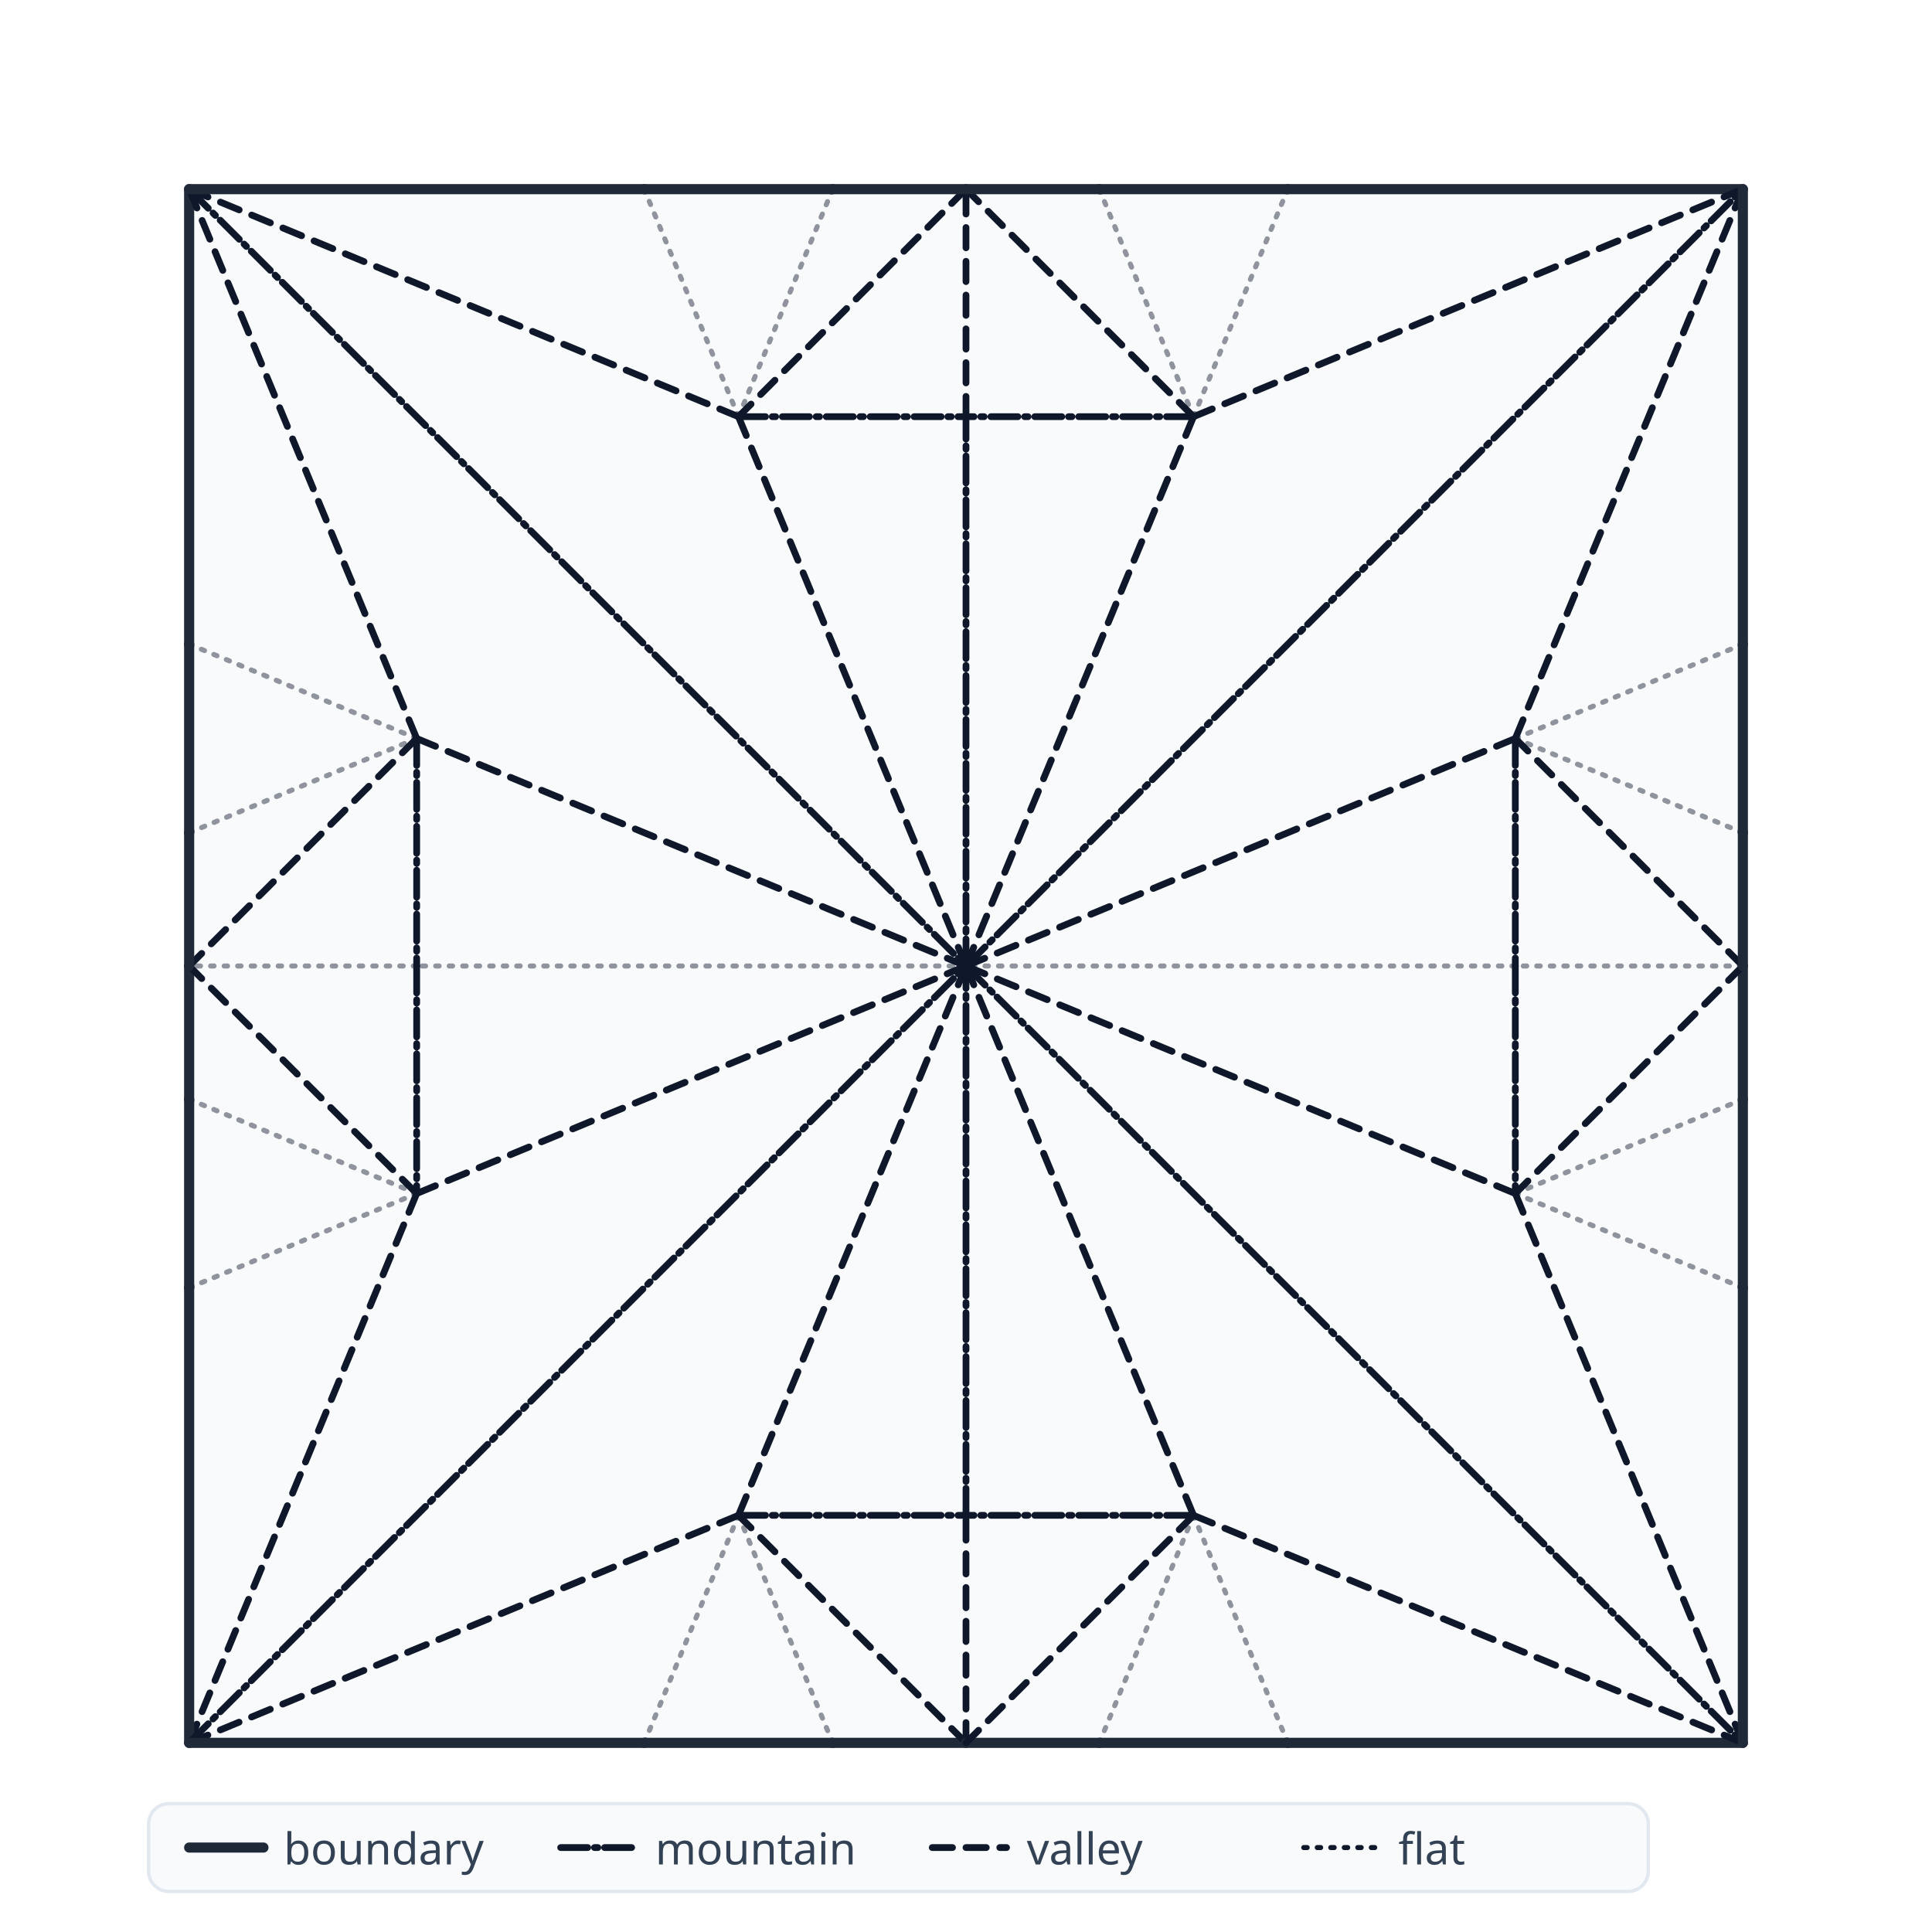
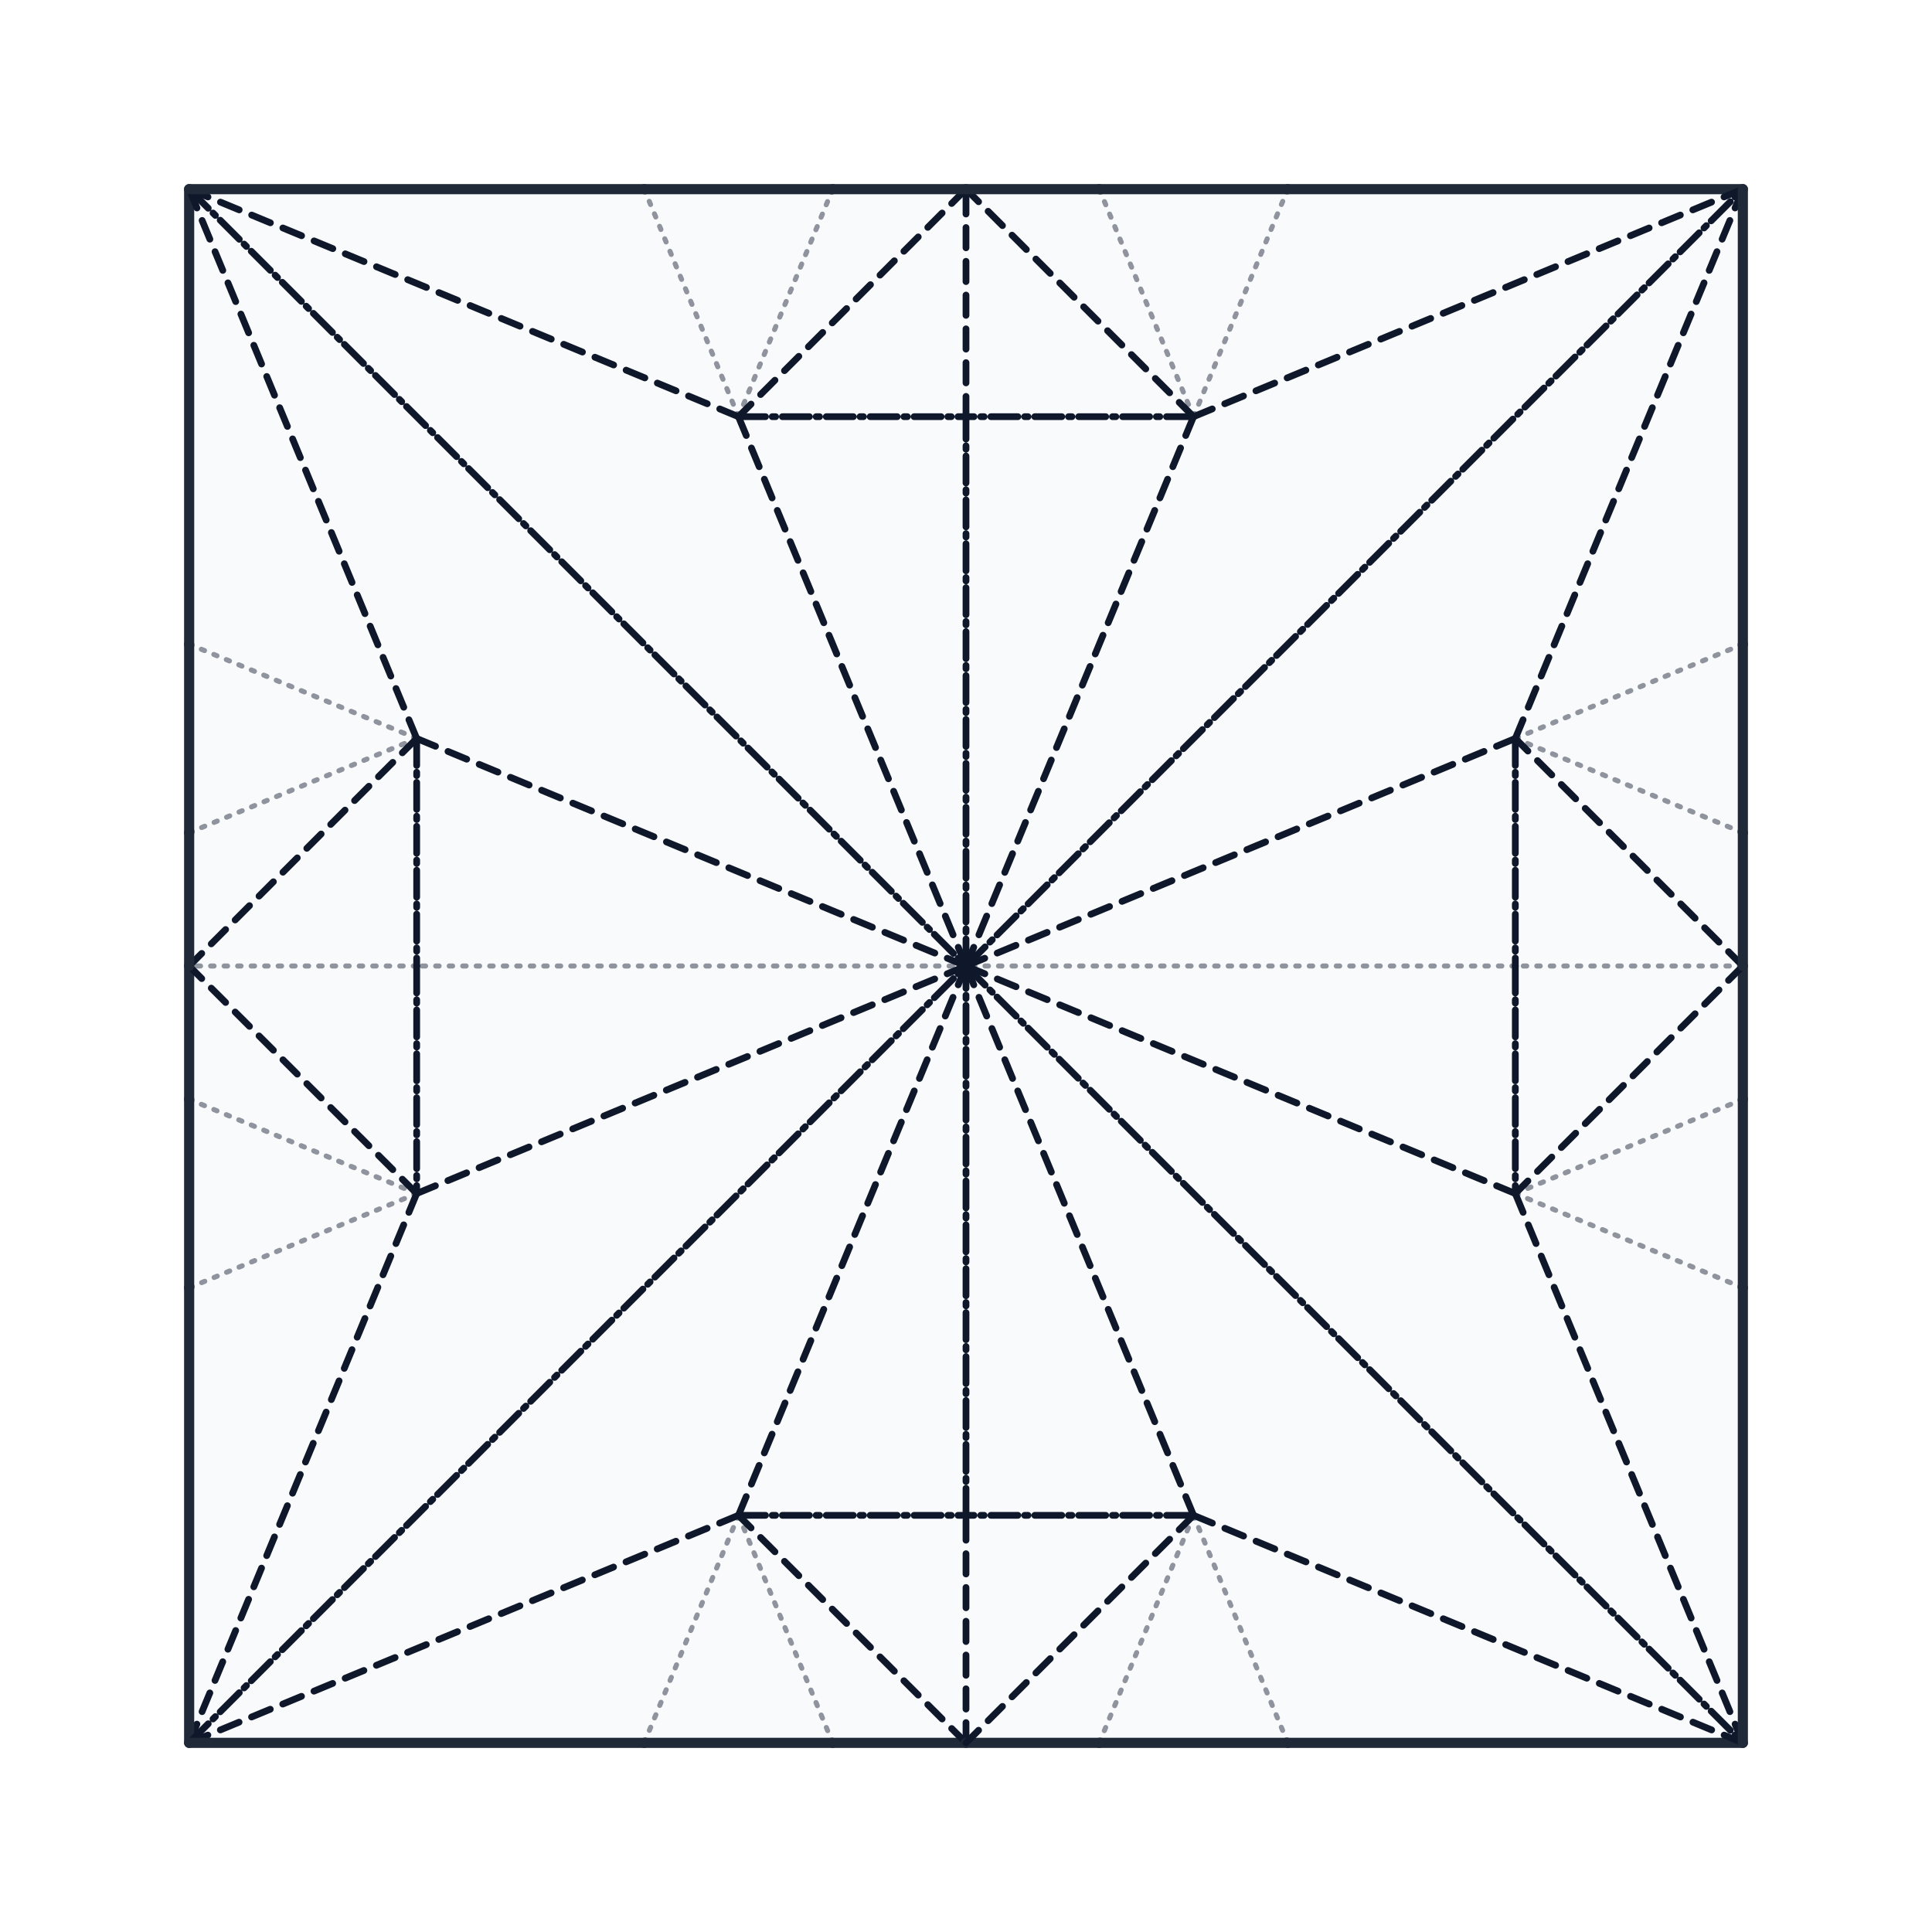
<svg xmlns="http://www.w3.org/2000/svg" width="572" height="572" viewBox="0 0 572 572" font-family="ui-sans-serif, system-ui, sans-serif">
  <defs>
    <filter id="layerShadow" x="-20%" y="-20%" width="140%" height="140%">
      <feDropShadow dx="0" dy="1" stdDeviation="1.1" flood-color="#0f172a" flood-opacity="0.18" />
    </filter>
  </defs>
  <g data-layer="paper">
    <polygon points="56,190.731 56,246.538 123.365,218.635" fill="#f8fafc" stroke="none" data-kind="face" data-face-index="0" />
    <polygon points="56,56 56,190.731 123.365,218.635" fill="#f8fafc" stroke="none" data-kind="face" data-face-index="1" />
    <polygon points="56,325.462 56,381.269 123.365,353.365" fill="#f8fafc" stroke="none" data-kind="face" data-face-index="2" />
    <polygon points="56,516 123.365,353.365 56,381.269" fill="#f8fafc" stroke="none" data-kind="face" data-face-index="3" />
    <polygon points="56,286 56,325.462 123.365,353.365" fill="#f8fafc" stroke="none" data-kind="face" data-face-index="4" />
    <polygon points="286,286 123.365,286 123.365,353.365" fill="#f8fafc" stroke="none" data-kind="face" data-face-index="5" />
    <polygon points="123.365,286 56,286 123.365,353.365" fill="#f8fafc" stroke="none" data-kind="face" data-face-index="6" />
    <polygon points="56,516 286,286 123.365,353.365" fill="#f8fafc" stroke="none" data-kind="face" data-face-index="7" />
    <polygon points="56,516 218.635,448.635 286,286" fill="#f8fafc" stroke="none" data-kind="face" data-face-index="8" />
    <polygon points="246.538,516 286,516 218.635,448.635" fill="#f8fafc" stroke="none" data-kind="face" data-face-index="9" />
    <polygon points="286,448.635 286,286 218.635,448.635" fill="#f8fafc" stroke="none" data-kind="face" data-face-index="10" />
    <polygon points="286,516 286,448.635 218.635,448.635" fill="#f8fafc" stroke="none" data-kind="face" data-face-index="11" />
    <polygon points="56,516 190.731,516 218.635,448.635" fill="#f8fafc" stroke="none" data-kind="face" data-face-index="12" />
    <polygon points="190.731,516 246.538,516 218.635,448.635" fill="#f8fafc" stroke="none" data-kind="face" data-face-index="13" />
    <polygon points="325.462,516 381.269,516 353.365,448.635" fill="#f8fafc" stroke="none" data-kind="face" data-face-index="14" />
    <polygon points="381.269,516 516,516 353.365,448.635" fill="#f8fafc" stroke="none" data-kind="face" data-face-index="15" />
    <polygon points="516,516 448.635,353.365 286,286" fill="#f8fafc" stroke="none" data-kind="face" data-face-index="16" />
    <polygon points="516,325.462 516,286 448.635,353.365" fill="#f8fafc" stroke="none" data-kind="face" data-face-index="17" />
    <polygon points="516,286 448.635,286 448.635,353.365" fill="#f8fafc" stroke="none" data-kind="face" data-face-index="18" />
    <polygon points="448.635,286 286,286 448.635,353.365" fill="#f8fafc" stroke="none" data-kind="face" data-face-index="19" />
    <polygon points="286,516 325.462,516 353.365,448.635" fill="#f8fafc" stroke="none" data-kind="face" data-face-index="20" />
    <polygon points="286,516 353.365,448.635 286,448.635" fill="#f8fafc" stroke="none" data-kind="face" data-face-index="21" />
    <polygon points="353.365,448.635 286,286 286,448.635" fill="#f8fafc" stroke="none" data-kind="face" data-face-index="22" />
    <polygon points="516,516 286,286 353.365,448.635" fill="#f8fafc" stroke="none" data-kind="face" data-face-index="23" />
    <polygon points="56,56 286,286 218.635,123.365" fill="#f8fafc" stroke="none" data-kind="face" data-face-index="24" />
    <polygon points="286,56 218.635,123.365 286,123.365" fill="#f8fafc" stroke="none" data-kind="face" data-face-index="25" />
    <polygon points="218.635,123.365 286,286 286,123.365" fill="#f8fafc" stroke="none" data-kind="face" data-face-index="26" />
    <polygon points="286,56 246.538,56 218.635,123.365" fill="#f8fafc" stroke="none" data-kind="face" data-face-index="27" />
    <polygon points="123.365,286 286,286 123.365,218.635" fill="#f8fafc" stroke="none" data-kind="face" data-face-index="28" />
    <polygon points="56,286 123.365,286 123.365,218.635" fill="#f8fafc" stroke="none" data-kind="face" data-face-index="29" />
    <polygon points="56,246.538 56,286 123.365,218.635" fill="#f8fafc" stroke="none" data-kind="face" data-face-index="30" />
    <polygon points="56,56 123.365,218.635 286,286" fill="#f8fafc" stroke="none" data-kind="face" data-face-index="31" />
    <polygon points="190.731,56 56,56 218.635,123.365" fill="#f8fafc" stroke="none" data-kind="face" data-face-index="32" />
    <polygon points="246.538,56 190.731,56 218.635,123.365" fill="#f8fafc" stroke="none" data-kind="face" data-face-index="33" />
    <polygon points="381.269,56 325.462,56 353.365,123.365" fill="#f8fafc" stroke="none" data-kind="face" data-face-index="34" />
    <polygon points="516,56 381.269,56 353.365,123.365" fill="#f8fafc" stroke="none" data-kind="face" data-face-index="35" />
    <polygon points="286,123.365 286,286 353.365,123.365" fill="#f8fafc" stroke="none" data-kind="face" data-face-index="36" />
    <polygon points="286,56 286,123.365 353.365,123.365" fill="#f8fafc" stroke="none" data-kind="face" data-face-index="37" />
    <polygon points="325.462,56 286,56 353.365,123.365" fill="#f8fafc" stroke="none" data-kind="face" data-face-index="38" />
    <polygon points="516,56 353.365,123.365 286,286" fill="#f8fafc" stroke="none" data-kind="face" data-face-index="39" />
    <polygon points="516,56 286,286 448.635,218.635" fill="#f8fafc" stroke="none" data-kind="face" data-face-index="40" />
    <polygon points="516,286 448.635,218.635 448.635,286" fill="#f8fafc" stroke="none" data-kind="face" data-face-index="41" />
    <polygon points="448.635,218.635 286,286 448.635,286" fill="#f8fafc" stroke="none" data-kind="face" data-face-index="42" />
    <polygon points="516,286 516,246.538 448.635,218.635" fill="#f8fafc" stroke="none" data-kind="face" data-face-index="43" />
    <polygon points="516,190.731 516,56 448.635,218.635" fill="#f8fafc" stroke="none" data-kind="face" data-face-index="44" />
    <polygon points="516,246.538 516,190.731 448.635,218.635" fill="#f8fafc" stroke="none" data-kind="face" data-face-index="45" />
    <polygon points="516,516 516,381.269 448.635,353.365" fill="#f8fafc" stroke="none" data-kind="face" data-face-index="46" />
    <polygon points="516,381.269 516,325.462 448.635,353.365" fill="#f8fafc" stroke="none" data-kind="face" data-face-index="47" />
  </g>
  <g data-layer="creases">
    <line class="crease-B" data-kind="crease" x1="56" y1="190.731" x2="56" y2="246.538" stroke="#1f2937" stroke-width="3" stroke-linecap="round" />
    <line class="crease-F" data-kind="crease" x1="56" y1="246.538" x2="123.365" y2="218.635" stroke="#0f172a" stroke-width="1.5" stroke-linecap="round" stroke-dasharray="1 3" opacity="0.45" data-crease-id="28" />
    <line class="crease-F" data-kind="crease" x1="123.365" y1="218.635" x2="56" y2="190.731" stroke="#0f172a" stroke-width="1.5" stroke-linecap="round" stroke-dasharray="1 3" opacity="0.45" data-name="s1" data-bel-name="s1" data-crease-id="4" />
    <line class="crease-B" data-kind="crease" x1="56" y1="56" x2="56" y2="190.731" stroke="#1f2937" stroke-width="3" stroke-linecap="round" />
    <line class="crease-V" data-kind="crease" x1="123.365" y1="218.635" x2="56" y2="56" stroke="#0f172a" stroke-width="2" stroke-linecap="round" stroke-dasharray="6 4" data-crease-id="28" />
    <line class="crease-B" data-kind="crease" x1="56" y1="325.462" x2="56" y2="381.269" stroke="#1f2937" stroke-width="3" stroke-linecap="round" />
    <line class="crease-F" data-kind="crease" x1="56" y1="381.269" x2="123.365" y2="353.365" stroke="#0f172a" stroke-width="1.5" stroke-linecap="round" stroke-dasharray="1 3" opacity="0.45" data-name="s1" data-bel-name="s1" data-crease-id="4" />
    <line class="crease-F" data-kind="crease" x1="123.365" y1="353.365" x2="56" y2="325.462" stroke="#0f172a" stroke-width="1.5" stroke-linecap="round" stroke-dasharray="1 3" opacity="0.45" data-crease-id="26" />
    <line class="crease-V" data-kind="crease" x1="56" y1="516" x2="123.365" y2="353.365" stroke="#0f172a" stroke-width="2" stroke-linecap="round" stroke-dasharray="6 4" data-crease-id="26" />
    <line class="crease-B" data-kind="crease" x1="56" y1="381.269" x2="56" y2="516" stroke="#1f2937" stroke-width="3" stroke-linecap="round" />
    <line class="crease-B" data-kind="crease" x1="56" y1="286" x2="56" y2="325.462" stroke="#1f2937" stroke-width="3" stroke-linecap="round" />
    <line class="crease-V" data-kind="crease" x1="123.365" y1="353.365" x2="56" y2="286" stroke="#0f172a" stroke-width="2" stroke-linecap="round" stroke-dasharray="6 4" data-crease-id="30" />
    <line class="crease-F" data-kind="crease" x1="286" y1="286" x2="123.365" y2="286" stroke="#0f172a" stroke-width="1.5" stroke-linecap="round" stroke-dasharray="1 3" opacity="0.45" data-name="h" data-bel-name="h" data-crease-id="1" />
    <line class="crease-M" data-kind="crease" x1="123.365" y1="286" x2="123.365" y2="353.365" stroke="#0f172a" stroke-width="2" stroke-linecap="round" stroke-dasharray="8 2 1 2" data-crease-id="32" />
    <line class="crease-V" data-kind="crease" x1="123.365" y1="353.365" x2="286" y2="286" stroke="#0f172a" stroke-width="2" stroke-linecap="round" stroke-dasharray="6 4" data-name="s1" data-bel-name="s1" data-crease-id="4" />
    <line class="crease-F" data-kind="crease" x1="123.365" y1="286" x2="56" y2="286" stroke="#0f172a" stroke-width="1.5" stroke-linecap="round" stroke-dasharray="1 3" opacity="0.45" data-name="h" data-bel-name="h" data-crease-id="1" />
    <line class="crease-M" data-kind="crease" x1="56" y1="516" x2="286" y2="286" stroke="#0f172a" stroke-width="2" stroke-linecap="round" stroke-dasharray="8 2 1 2" data-name="ac" data-bel-name="ac" data-crease-id="2" />
    <line class="crease-V" data-kind="crease" x1="56" y1="516" x2="218.635" y2="448.635" stroke="#0f172a" stroke-width="2" stroke-linecap="round" stroke-dasharray="6 4" data-crease-id="19" />
    <line class="crease-V" data-kind="crease" x1="218.635" y1="448.635" x2="286" y2="286" stroke="#0f172a" stroke-width="2" stroke-linecap="round" stroke-dasharray="6 4" data-name="s3" data-bel-name="s3" data-crease-id="8" />
    <line class="crease-B" data-kind="crease" x1="246.538" y1="516" x2="286" y2="516" stroke="#1f2937" stroke-width="3" stroke-linecap="round" />
    <line class="crease-V" data-kind="crease" x1="286" y1="516" x2="218.635" y2="448.635" stroke="#0f172a" stroke-width="2" stroke-linecap="round" stroke-dasharray="6 4" data-crease-id="23" />
    <line class="crease-F" data-kind="crease" x1="218.635" y1="448.635" x2="246.538" y2="516" stroke="#0f172a" stroke-width="1.5" stroke-linecap="round" stroke-dasharray="1 3" opacity="0.45" data-crease-id="19" />
    <line class="crease-M" data-kind="crease" x1="286" y1="448.635" x2="286" y2="286" stroke="#0f172a" stroke-width="2" stroke-linecap="round" stroke-dasharray="8 2 1 2" data-name="v" data-bel-name="v" data-crease-id="0" />
    <line class="crease-M" data-kind="crease" x1="218.635" y1="448.635" x2="286" y2="448.635" stroke="#0f172a" stroke-width="2" stroke-linecap="round" stroke-dasharray="8 2 1 2" data-crease-id="25" />
    <line class="crease-V" data-kind="crease" x1="286" y1="516" x2="286" y2="448.635" stroke="#0f172a" stroke-width="2" stroke-linecap="round" stroke-dasharray="6 4" data-name="v" data-bel-name="v" data-crease-id="0" />
    <line class="crease-B" data-kind="crease" x1="56" y1="516" x2="190.731" y2="516" stroke="#1f2937" stroke-width="3" stroke-linecap="round" />
    <line class="crease-F" data-kind="crease" x1="190.731" y1="516" x2="218.635" y2="448.635" stroke="#0f172a" stroke-width="1.5" stroke-linecap="round" stroke-dasharray="1 3" opacity="0.45" data-name="s3" data-bel-name="s3" data-crease-id="8" />
    <line class="crease-B" data-kind="crease" x1="190.731" y1="516" x2="246.538" y2="516" stroke="#1f2937" stroke-width="3" stroke-linecap="round" />
    <line class="crease-B" data-kind="crease" x1="325.462" y1="516" x2="381.269" y2="516" stroke="#1f2937" stroke-width="3" stroke-linecap="round" />
    <line class="crease-F" data-kind="crease" x1="381.269" y1="516" x2="353.365" y2="448.635" stroke="#0f172a" stroke-width="1.5" stroke-linecap="round" stroke-dasharray="1 3" opacity="0.45" data-name="s3" data-bel-name="s3" data-crease-id="8" />
    <line class="crease-F" data-kind="crease" x1="353.365" y1="448.635" x2="325.462" y2="516" stroke="#0f172a" stroke-width="1.5" stroke-linecap="round" stroke-dasharray="1 3" opacity="0.45" data-crease-id="21" />
    <line class="crease-B" data-kind="crease" x1="381.269" y1="516" x2="516" y2="516" stroke="#1f2937" stroke-width="3" stroke-linecap="round" />
    <line class="crease-V" data-kind="crease" x1="516" y1="516" x2="353.365" y2="448.635" stroke="#0f172a" stroke-width="2" stroke-linecap="round" stroke-dasharray="6 4" data-crease-id="21" />
    <line class="crease-V" data-kind="crease" x1="516" y1="516" x2="448.635" y2="353.365" stroke="#0f172a" stroke-width="2" stroke-linecap="round" stroke-dasharray="6 4" data-crease-id="35" />
    <line class="crease-V" data-kind="crease" x1="448.635" y1="353.365" x2="286" y2="286" stroke="#0f172a" stroke-width="2" stroke-linecap="round" stroke-dasharray="6 4" data-name="s2" data-bel-name="s2" data-crease-id="6" />
    <line class="crease-M" data-kind="crease" x1="286" y1="286" x2="516" y2="516" stroke="#0f172a" stroke-width="2" stroke-linecap="round" stroke-dasharray="8 2 1 2" data-name="bd" data-bel-name="bd" data-crease-id="3" />
    <line class="crease-B" data-kind="crease" x1="516" y1="325.462" x2="516" y2="286" stroke="#1f2937" stroke-width="3" stroke-linecap="round" />
    <line class="crease-V" data-kind="crease" x1="516" y1="286" x2="448.635" y2="353.365" stroke="#0f172a" stroke-width="2" stroke-linecap="round" stroke-dasharray="6 4" data-crease-id="38" />
    <line class="crease-F" data-kind="crease" x1="448.635" y1="353.365" x2="516" y2="325.462" stroke="#0f172a" stroke-width="1.5" stroke-linecap="round" stroke-dasharray="1 3" opacity="0.45" data-crease-id="35" />
    <line class="crease-F" data-kind="crease" x1="516" y1="286" x2="448.635" y2="286" stroke="#0f172a" stroke-width="1.5" stroke-linecap="round" stroke-dasharray="1 3" opacity="0.45" data-name="h" data-bel-name="h" data-crease-id="1" />
    <line class="crease-M" data-kind="crease" x1="448.635" y1="286" x2="448.635" y2="353.365" stroke="#0f172a" stroke-width="2" stroke-linecap="round" stroke-dasharray="8 2 1 2" data-crease-id="39" />
    <line class="crease-F" data-kind="crease" x1="448.635" y1="286" x2="286" y2="286" stroke="#0f172a" stroke-width="1.5" stroke-linecap="round" stroke-dasharray="1 3" opacity="0.45" data-name="h" data-bel-name="h" data-crease-id="1" />
    <line class="crease-B" data-kind="crease" x1="286" y1="516" x2="325.462" y2="516" stroke="#1f2937" stroke-width="3" stroke-linecap="round" />
    <line class="crease-V" data-kind="crease" x1="353.365" y1="448.635" x2="286" y2="516" stroke="#0f172a" stroke-width="2" stroke-linecap="round" stroke-dasharray="6 4" data-crease-id="24" />
    <line class="crease-M" data-kind="crease" x1="353.365" y1="448.635" x2="286" y2="448.635" stroke="#0f172a" stroke-width="2" stroke-linecap="round" stroke-dasharray="8 2 1 2" data-crease-id="25" />
    <line class="crease-V" data-kind="crease" x1="353.365" y1="448.635" x2="286" y2="286" stroke="#0f172a" stroke-width="2" stroke-linecap="round" stroke-dasharray="6 4" data-name="s3" data-bel-name="s3" data-crease-id="8" />
    <line class="crease-M" data-kind="crease" x1="56" y1="56" x2="286" y2="286" stroke="#0f172a" stroke-width="2" stroke-linecap="round" stroke-dasharray="8 2 1 2" data-name="bd" data-bel-name="bd" data-crease-id="3" />
    <line class="crease-V" data-kind="crease" x1="286" y1="286" x2="218.635" y2="123.365" stroke="#0f172a" stroke-width="2" stroke-linecap="round" stroke-dasharray="6 4" data-name="s4" data-bel-name="s4" data-crease-id="10" />
    <line class="crease-V" data-kind="crease" x1="218.635" y1="123.365" x2="56" y2="56" stroke="#0f172a" stroke-width="2" stroke-linecap="round" stroke-dasharray="6 4" data-crease-id="12" />
    <line class="crease-V" data-kind="crease" x1="286" y1="56" x2="218.635" y2="123.365" stroke="#0f172a" stroke-width="2" stroke-linecap="round" stroke-dasharray="6 4" data-crease-id="16" />
    <line class="crease-M" data-kind="crease" x1="218.635" y1="123.365" x2="286" y2="123.365" stroke="#0f172a" stroke-width="2" stroke-linecap="round" stroke-dasharray="8 2 1 2" data-crease-id="18" />
    <line class="crease-V" data-kind="crease" x1="286" y1="123.365" x2="286" y2="56" stroke="#0f172a" stroke-width="2" stroke-linecap="round" stroke-dasharray="6 4" data-name="v" data-bel-name="v" data-crease-id="0" />
    <line class="crease-M" data-kind="crease" x1="286" y1="286" x2="286" y2="123.365" stroke="#0f172a" stroke-width="2" stroke-linecap="round" stroke-dasharray="8 2 1 2" data-name="v" data-bel-name="v" data-crease-id="0" />
    <line class="crease-B" data-kind="crease" x1="286" y1="56" x2="246.538" y2="56" stroke="#1f2937" stroke-width="3" stroke-linecap="round" />
    <line class="crease-F" data-kind="crease" x1="246.538" y1="56" x2="218.635" y2="123.365" stroke="#0f172a" stroke-width="1.5" stroke-linecap="round" stroke-dasharray="1 3" opacity="0.45" data-crease-id="12" />
    <line class="crease-V" data-kind="crease" x1="286" y1="286" x2="123.365" y2="218.635" stroke="#0f172a" stroke-width="2" stroke-linecap="round" stroke-dasharray="6 4" data-name="s1" data-bel-name="s1" data-crease-id="4" />
    <line class="crease-M" data-kind="crease" x1="123.365" y1="218.635" x2="123.365" y2="286" stroke="#0f172a" stroke-width="2" stroke-linecap="round" stroke-dasharray="8 2 1 2" data-crease-id="32" />
    <line class="crease-V" data-kind="crease" x1="123.365" y1="218.635" x2="56" y2="286" stroke="#0f172a" stroke-width="2" stroke-linecap="round" stroke-dasharray="6 4" data-crease-id="31" />
    <line class="crease-B" data-kind="crease" x1="56" y1="246.538" x2="56" y2="286" stroke="#1f2937" stroke-width="3" stroke-linecap="round" />
    <line class="crease-B" data-kind="crease" x1="190.731" y1="56" x2="56" y2="56" stroke="#1f2937" stroke-width="3" stroke-linecap="round" />
    <line class="crease-F" data-kind="crease" x1="218.635" y1="123.365" x2="190.731" y2="56" stroke="#0f172a" stroke-width="1.5" stroke-linecap="round" stroke-dasharray="1 3" opacity="0.45" data-name="s4" data-bel-name="s4" data-crease-id="10" />
    <line class="crease-B" data-kind="crease" x1="246.538" y1="56" x2="190.731" y2="56" stroke="#1f2937" stroke-width="3" stroke-linecap="round" />
    <line class="crease-B" data-kind="crease" x1="381.269" y1="56" x2="325.462" y2="56" stroke="#1f2937" stroke-width="3" stroke-linecap="round" />
    <line class="crease-F" data-kind="crease" x1="325.462" y1="56" x2="353.365" y2="123.365" stroke="#0f172a" stroke-width="1.5" stroke-linecap="round" stroke-dasharray="1 3" opacity="0.45" data-crease-id="14" />
    <line class="crease-F" data-kind="crease" x1="353.365" y1="123.365" x2="381.269" y2="56" stroke="#0f172a" stroke-width="1.5" stroke-linecap="round" stroke-dasharray="1 3" opacity="0.45" data-name="s4" data-bel-name="s4" data-crease-id="10" />
    <line class="crease-B" data-kind="crease" x1="516" y1="56" x2="381.269" y2="56" stroke="#1f2937" stroke-width="3" stroke-linecap="round" />
    <line class="crease-V" data-kind="crease" x1="353.365" y1="123.365" x2="516" y2="56" stroke="#0f172a" stroke-width="2" stroke-linecap="round" stroke-dasharray="6 4" data-crease-id="14" />
    <line class="crease-V" data-kind="crease" x1="286" y1="286" x2="353.365" y2="123.365" stroke="#0f172a" stroke-width="2" stroke-linecap="round" stroke-dasharray="6 4" data-name="s4" data-bel-name="s4" data-crease-id="10" />
    <line class="crease-M" data-kind="crease" x1="353.365" y1="123.365" x2="286" y2="123.365" stroke="#0f172a" stroke-width="2" stroke-linecap="round" stroke-dasharray="8 2 1 2" data-crease-id="18" />
    <line class="crease-V" data-kind="crease" x1="353.365" y1="123.365" x2="286" y2="56" stroke="#0f172a" stroke-width="2" stroke-linecap="round" stroke-dasharray="6 4" data-crease-id="17" />
    <line class="crease-B" data-kind="crease" x1="325.462" y1="56" x2="286" y2="56" stroke="#1f2937" stroke-width="3" stroke-linecap="round" />
    <line class="crease-M" data-kind="crease" x1="286" y1="286" x2="516" y2="56" stroke="#0f172a" stroke-width="2" stroke-linecap="round" stroke-dasharray="8 2 1 2" data-name="ac" data-bel-name="ac" data-crease-id="2" />
    <line class="crease-V" data-kind="crease" x1="286" y1="286" x2="448.635" y2="218.635" stroke="#0f172a" stroke-width="2" stroke-linecap="round" stroke-dasharray="6 4" data-name="s2" data-bel-name="s2" data-crease-id="6" />
    <line class="crease-V" data-kind="crease" x1="448.635" y1="218.635" x2="516" y2="56" stroke="#0f172a" stroke-width="2" stroke-linecap="round" stroke-dasharray="6 4" data-crease-id="33" />
    <line class="crease-V" data-kind="crease" x1="516" y1="286" x2="448.635" y2="218.635" stroke="#0f172a" stroke-width="2" stroke-linecap="round" stroke-dasharray="6 4" data-crease-id="37" />
    <line class="crease-M" data-kind="crease" x1="448.635" y1="218.635" x2="448.635" y2="286" stroke="#0f172a" stroke-width="2" stroke-linecap="round" stroke-dasharray="8 2 1 2" data-crease-id="39" />
    <line class="crease-B" data-kind="crease" x1="516" y1="286" x2="516" y2="246.538" stroke="#1f2937" stroke-width="3" stroke-linecap="round" />
    <line class="crease-F" data-kind="crease" x1="516" y1="246.538" x2="448.635" y2="218.635" stroke="#0f172a" stroke-width="1.5" stroke-linecap="round" stroke-dasharray="1 3" opacity="0.45" data-crease-id="33" />
    <line class="crease-B" data-kind="crease" x1="516" y1="190.731" x2="516" y2="56" stroke="#1f2937" stroke-width="3" stroke-linecap="round" />
    <line class="crease-F" data-kind="crease" x1="448.635" y1="218.635" x2="516" y2="190.731" stroke="#0f172a" stroke-width="1.5" stroke-linecap="round" stroke-dasharray="1 3" opacity="0.45" data-name="s2" data-bel-name="s2" data-crease-id="6" />
    <line class="crease-B" data-kind="crease" x1="516" y1="246.538" x2="516" y2="190.731" stroke="#1f2937" stroke-width="3" stroke-linecap="round" />
    <line class="crease-B" data-kind="crease" x1="516" y1="516" x2="516" y2="381.269" stroke="#1f2937" stroke-width="3" stroke-linecap="round" />
    <line class="crease-F" data-kind="crease" x1="516" y1="381.269" x2="448.635" y2="353.365" stroke="#0f172a" stroke-width="1.5" stroke-linecap="round" stroke-dasharray="1 3" opacity="0.45" data-name="s2" data-bel-name="s2" data-crease-id="6" />
    <line class="crease-B" data-kind="crease" x1="516" y1="381.269" x2="516" y2="325.462" stroke="#1f2937" stroke-width="3" stroke-linecap="round" />
  </g>
  <g data-layer="annotations" />
-   <g data-layer="hud">
-     <rect class="legend-panel" x="44" y="534" width="444" height="26" rx="6" fill="#f8fafc" stroke="#e2e8f0" />
-     <line x1="56" y1="547" x2="78" y2="547" stroke="#1f2937" stroke-width="3" stroke-linecap="round" />
-     <text x="84" y="552" font-size="13" fill="#334155">boundary</text>
-     <line x1="166" y1="547" x2="188" y2="547" stroke="#0f172a" stroke-width="2" stroke-linecap="round" stroke-dasharray="8 2 1 2" />
-     <text x="194" y="552" font-size="13" fill="#334155">mountain</text>
-     <line x1="276" y1="547" x2="298" y2="547" stroke="#0f172a" stroke-width="2" stroke-linecap="round" stroke-dasharray="6 4" />
-     <text x="304" y="552" font-size="13" fill="#334155">valley</text>
-     <line x1="386" y1="547" x2="408" y2="547" stroke="#0f172a" stroke-width="1.5" stroke-linecap="round" stroke-dasharray="1 3" />
-     <text x="414" y="552" font-size="13" fill="#334155">flat</text>
-   </g>
</svg>
